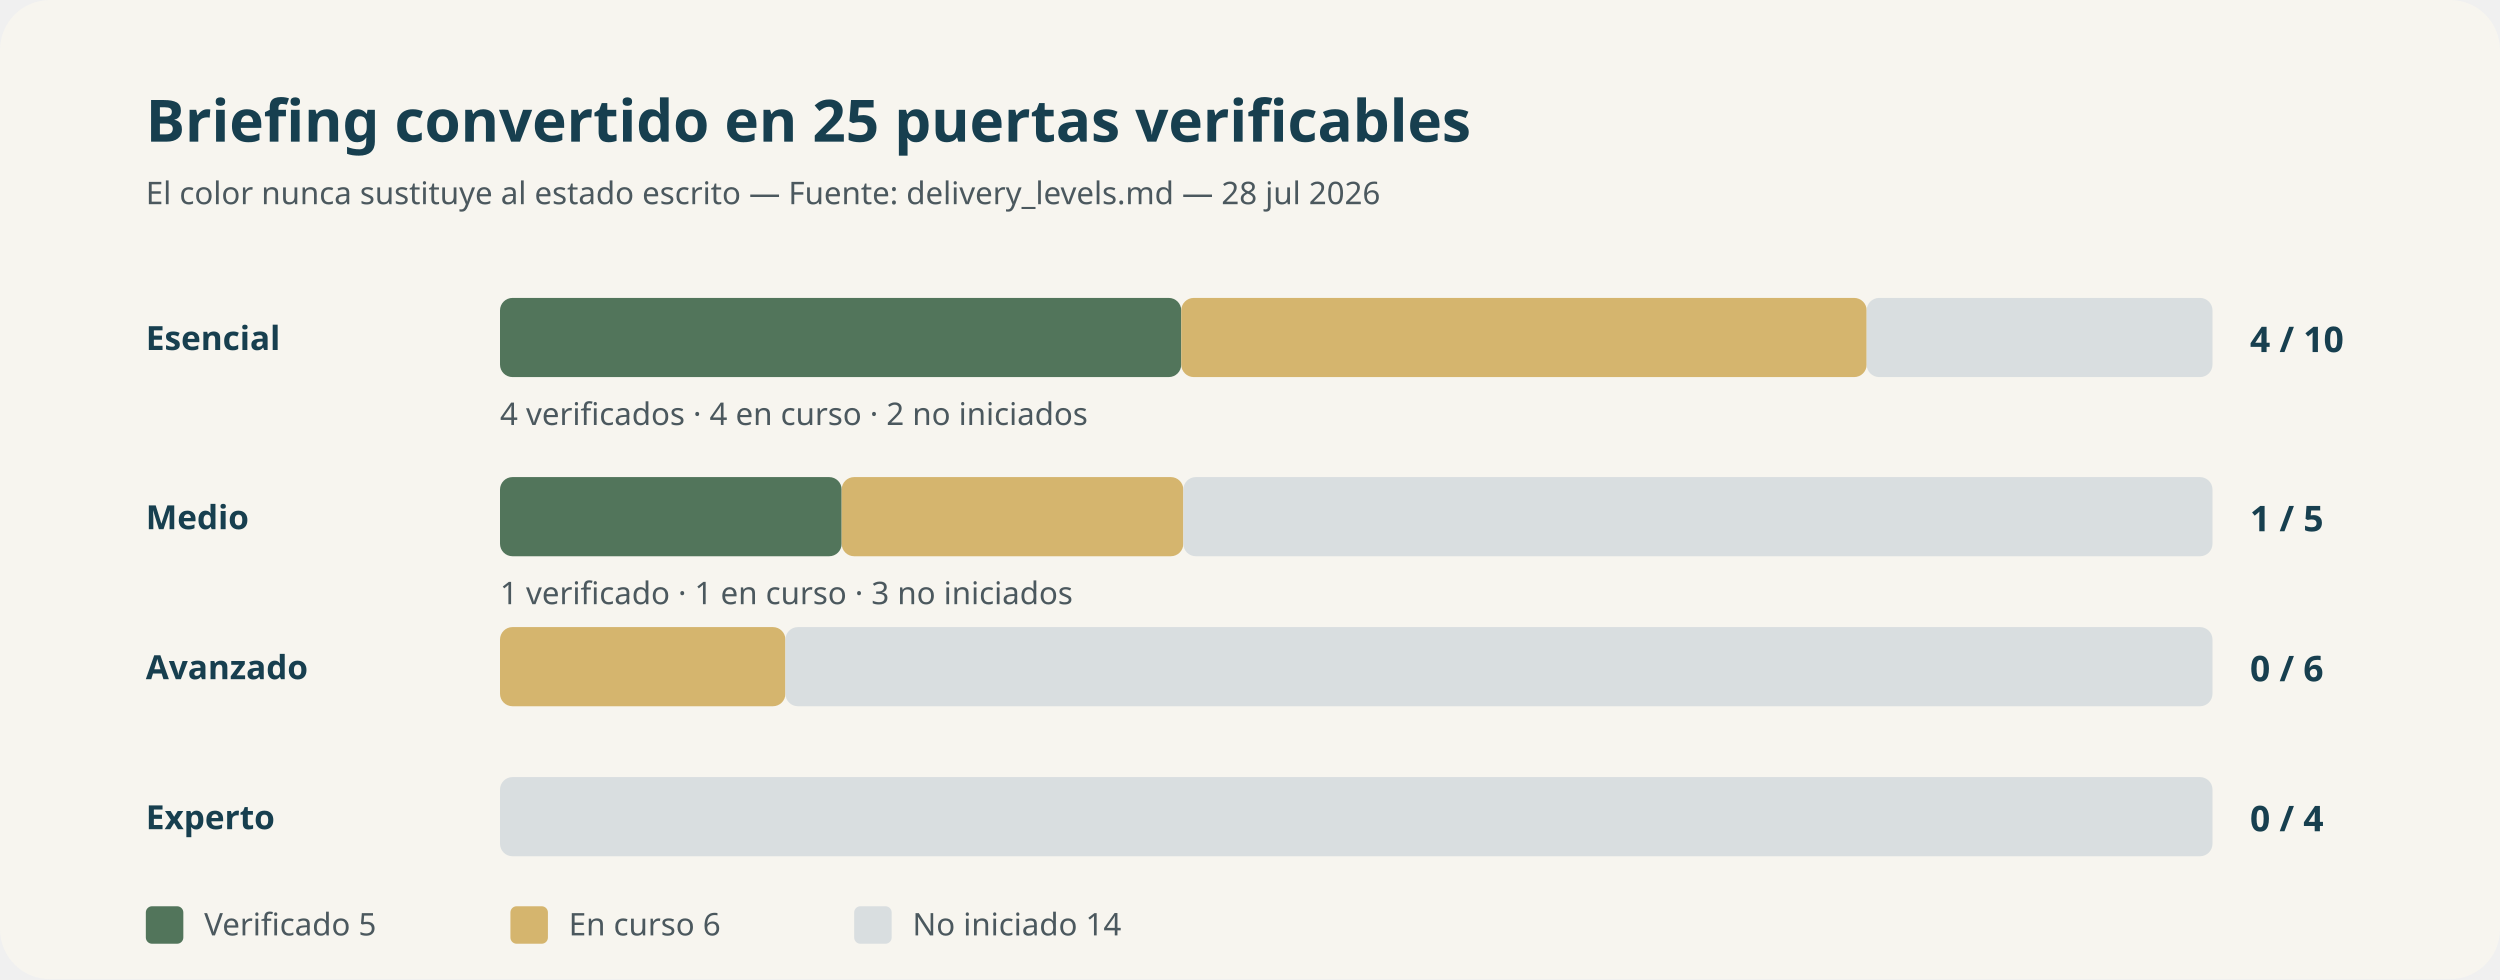
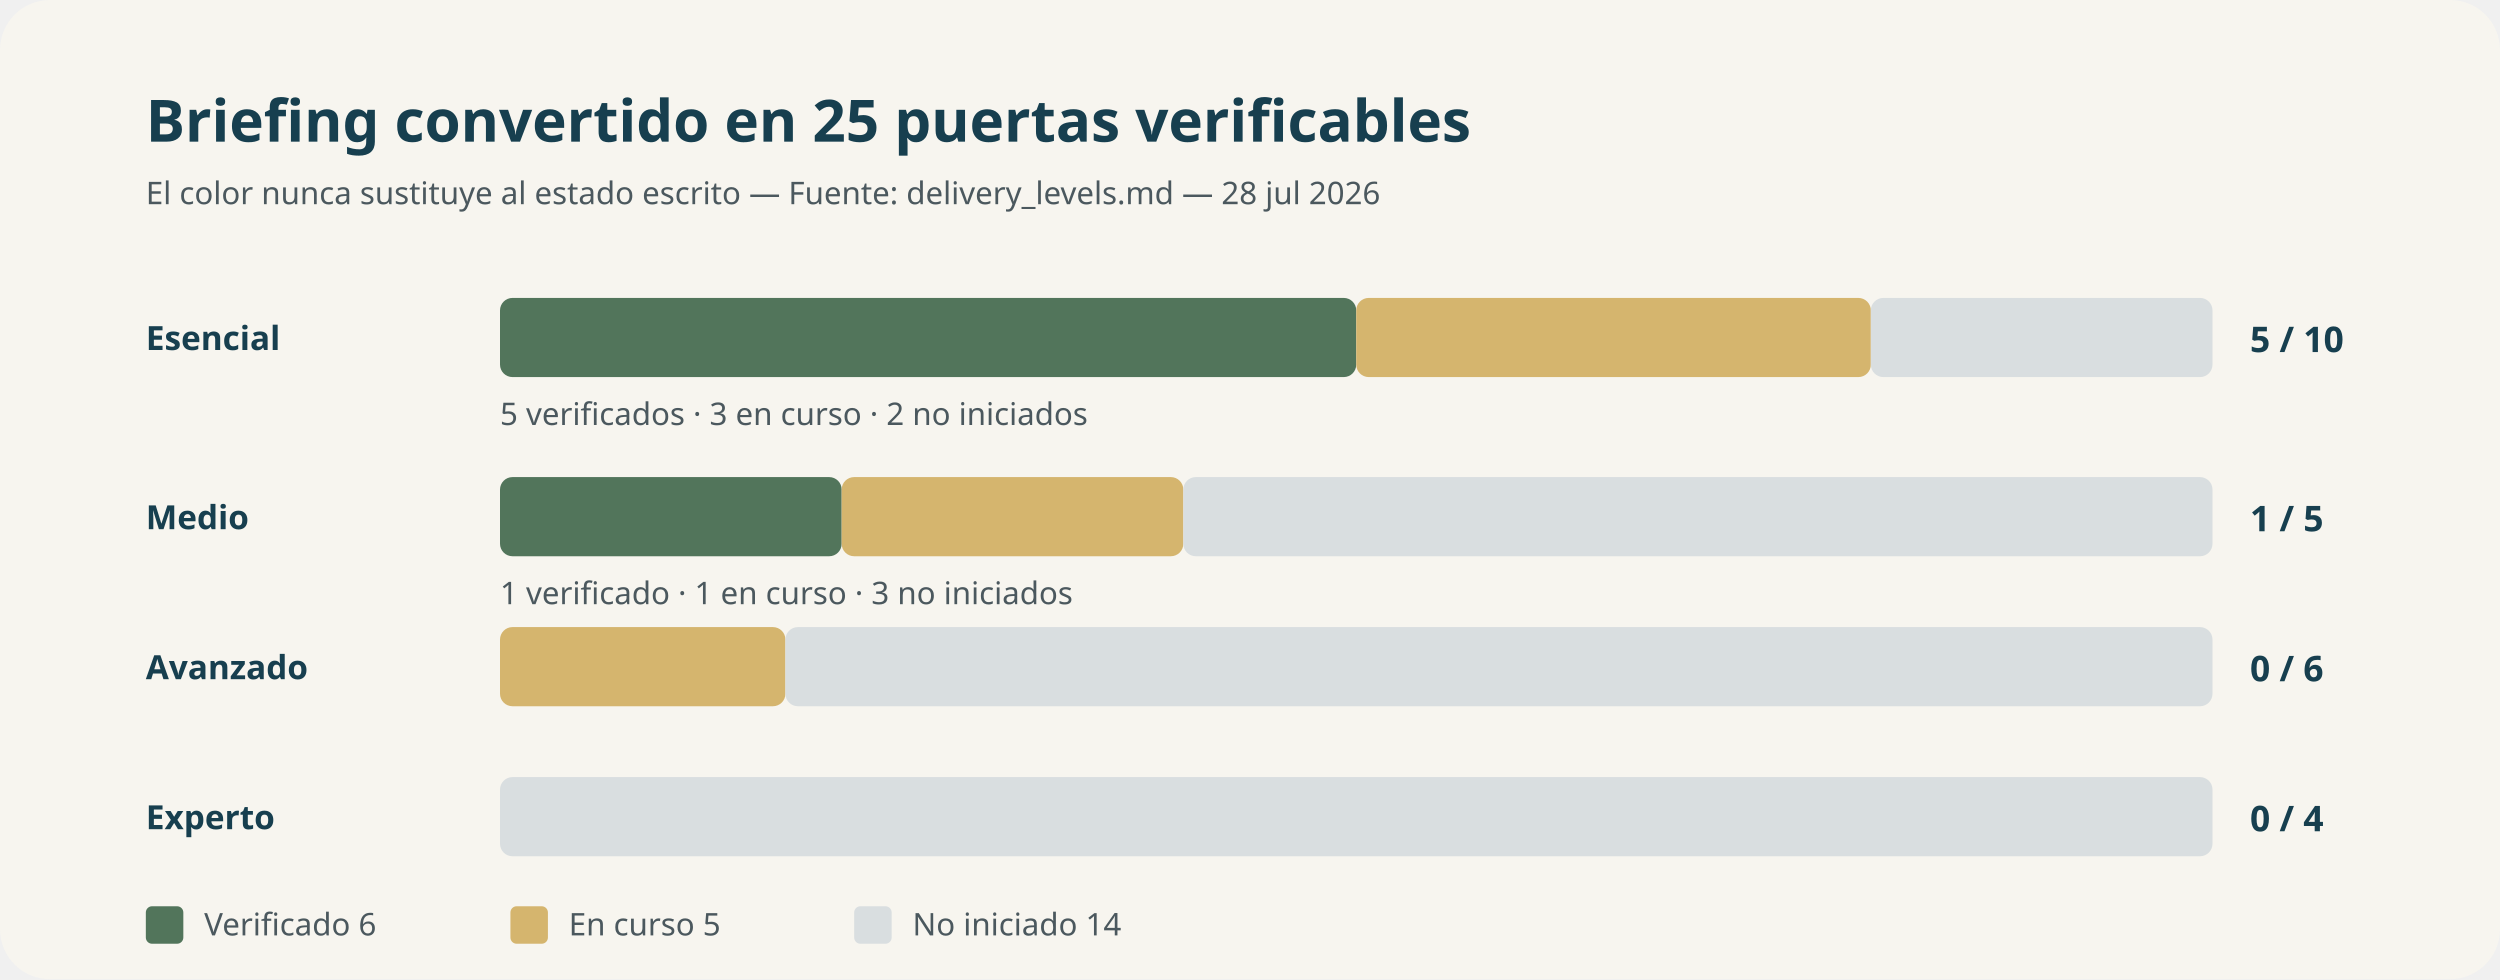
<svg xmlns="http://www.w3.org/2000/svg" width="1200" height="470" viewBox="0 0 1200 470" role="img" aria-labelledby="title desc">
  <defs>
    <style>
      .bg{fill:#f7f5ef}.title{font:700 28px system-ui,sans-serif;fill:#173f4f}.copy{font:400 15px system-ui,sans-serif;fill:#4b585e}
      .label{font:700 16px system-ui,sans-serif;fill:#173f4f}.count{font:700 17px system-ui,sans-serif;fill:#173f4f}
      .not{fill:#d9dee0}.doing{fill:#d5b56e}.done{fill:#52755b}.line{stroke:#fff;stroke-width:2}
    </style>
  </defs>
  <rect class="bg" width="1200" height="470" rx="24" />
  <text class="title" x="70" y="68">Briefing convertido en 25 puertas verificables</text>
  <text class="copy" x="70" y="98">El color nunca sustituye al estado escrito — Fuente: delivery_levels.md — 28 jul 2026</text>
  <text class="label" x="70" y="168">Esencial</text>
-   <rect class="done" x="240" y="143" width="327" height="38" rx="6" />
-   <rect class="doing" x="567" y="143" width="329" height="38" rx="6" />
-   <rect class="not" x="896" y="143" width="166" height="38" rx="6" />
-   <text class="count" x="1080" y="169">4 / 10</text>
-   <text class="copy" x="240" y="204">4 verificados · 4 en curso · 2 no iniciados</text>
+   <rect class="done" x="240" y="143" width="411" height="38" rx="6" />
+   <rect class="doing" x="651" y="143" width="247" height="38" rx="6" />
+   <rect class="not" x="898" y="143" width="164" height="38" rx="6" />
+   <text class="count" x="1080" y="169">5 / 10</text>
+   <text class="copy" x="240" y="204">5 verificados · 3 en curso · 2 no iniciados</text>
  <text class="label" x="70" y="254">Medio</text>
  <rect class="done" x="240" y="229" width="164" height="38" rx="6" />
  <rect class="doing" x="404" y="229" width="164" height="38" rx="6" />
  <rect class="not" x="568" y="229" width="494" height="38" rx="6" />
  <text class="count" x="1080" y="255">1 / 5</text>
  <text class="copy" x="240" y="290">1 verificado · 1 en curso · 3 no iniciados</text>
  <text class="label" x="70" y="326">Avanzado</text>
  <rect class="doing" x="240" y="301" width="137" height="38" rx="6" />
  <rect class="not" x="377" y="301" width="685" height="38" rx="6" />
  <text class="count" x="1080" y="327">0 / 6</text>
  <text class="label" x="70" y="398">Experto</text>
  <rect class="not" x="240" y="373" width="822" height="38" rx="6" />
  <text class="count" x="1080" y="399">0 / 4</text>
  <rect class="done" x="70" y="435" width="18" height="18" rx="3" />
-   <text class="copy" x="98" y="449">Verificado 5</text>
+   <text class="copy" x="98" y="449">Verificado 6</text>
  <rect class="doing" x="245" y="435" width="18" height="18" rx="3" />
-   <text class="copy" x="273" y="449">En curso 6</text>
+   <text class="copy" x="273" y="449">En curso 5</text>
  <rect class="not" x="410" y="435" width="18" height="18" rx="3" />
  <text class="copy" x="438" y="449">No iniciado 14</text>
</svg>
